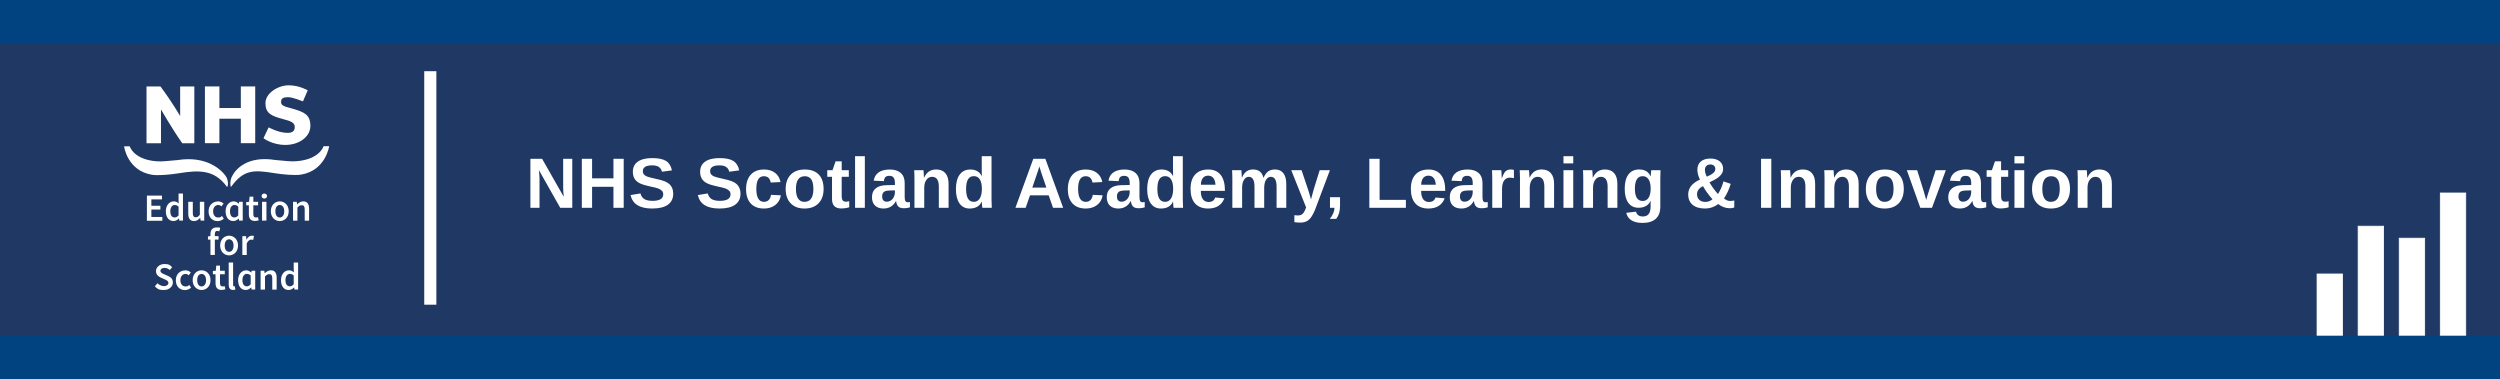
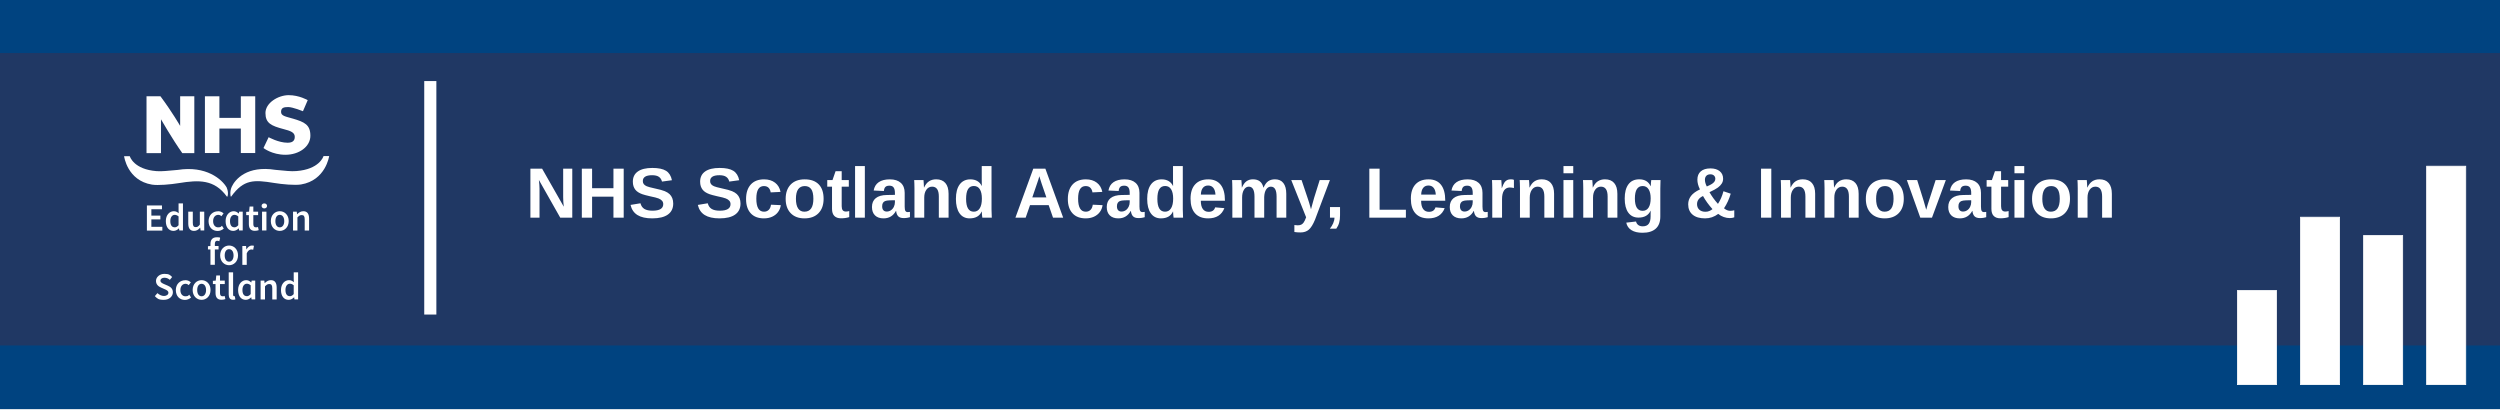
- <svg xmlns="http://www.w3.org/2000/svg" id="Layer_1" width="3300" height="500" viewBox="0 0 3300 500" version="1.1">
+ <svg xmlns="http://www.w3.org/2000/svg" id="Layer_1" width="3300" height="540" viewBox="0 0 3300 540" version="1.1">
  <defs id="defs1" />
-   <rect width="3300" height="507" style="fill:#004380;fill-opacity:1;stroke-width:1" id="rect41" x="0" y="0" clip-path="url(#clippath)" />
+   <rect width="3300" height="540" style="fill:#004380;fill-opacity:1;stroke-width:1" id="rect41" x="0" y="0" clip-path="url(#clippath)" />
  <g id="Layer_1-2" data-name="Layer_1">
-     <g id="g38" clip-path="url(#clippath)" transform="translate(0,57)">
+     <g id="g38" clip-path="url(#clippath)" transform="translate(0,70)">
      <rect width="3300" height="386" style="fill:#203864;fill-opacity:1" id="rect2" x="0" y="0" />
      <path d="M 568,37 V 345.2" style="fill:none;stroke:#ffffff;stroke-width:16px;stroke-miterlimit:8;stroke-opacity:1" id="path2" />
      <g style="isolation:isolate" id="g13" transform="translate(-104)">
        <text xml:space="preserve" style="font-size:94px;font-family:Arial;-inkscape-font-specification:Arial;fill:#ffffff;stroke-linecap:round;paint-order:fill markers stroke" x="797.851" y="217.326" id="text39">
          <tspan id="tspan39" x="797.851" y="217.326" style="font-style:normal;font-variant:normal;font-weight:bold;font-stretch:normal;font-size:94px;font-family:Arial;-inkscape-font-specification:'Arial Bold';fill:#ffffff;fill-opacity:1">NHS Scotland Academy, Learning &amp; Innovation</tspan>
        </text>
      </g>
      <g id="g40">
        <g id="g21">
          <path d="m 193.9,201.2 h 19.9 v 5 h -14 v 8.4 h 11.9 v 5 h -11.9 v 9.8 h 14.5 v 5 h -20.4 z" style="fill:#ffffff" id="path13" />
          <path d="m 229.4,208.8 c 2.8,0 4.6,1.1 6.5,2.7 l -0.2,-4 v -9 h 5.8 v 35.7 h -4.8 l -0.4,-2.7 h -0.2 c -1.8,1.8 -4.3,3.3 -7,3.3 -6.2,0 -10.2,-4.8 -10.2,-13 0,-8.2 5.1,-13 10.5,-13 z M 230.5,230.1 c 1.9,0 3.5,-0.9 5.2,-2.8 v -11.6 c -1.7,-1.5 -3.4,-2.1 -5.1,-2.1 -3.2,0 -5.8,3 -5.8,8.2 0,5.2 2,8.2 5.6,8.2 z" style="fill:#ffffff" id="path14" />
          <path d="m 248.7,209.4 h 5.8 V 224.2 c 0,4.1 1.2,5.6 3.8,5.6 2.6,0 3.6,-1 5.5,-3.4 v -17 h 5.8 v 24.8 h -4.8 l -0.5,-3.6 h -0.2 c -2.2,2.6 -4.6,4.2 -8,4.2 -5.3,0 -7.6,-3.6 -7.6,-9.9 V 209.3 Z" style="fill:#ffffff" id="path15" />
          <path d="m 287.8,208.8 c 3.2,0 5.6,1.3 7.3,2.9 l -2.8,3.7 c -1.3,-1.2 -2.6,-1.8 -4.2,-1.8 -4,0 -6.8,3.3 -6.8,8.3 0,5 2.7,8.2 6.6,8.2 3.9,0 3.7,-1 5.1,-2.1 l 2.4,3.7 c -2.3,2.1 -5.3,3.2 -8.1,3.2 -6.8,0 -12,-4.8 -12,-13 0,-8.2 5.8,-13 12.4,-13 z" style="fill:#ffffff" id="path16" />
          <path d="m 308.3,208.8 c 2.6,0 4.7,1 6.7,3 h 0.2 l 0.5,-2.4 h 4.7 v 24.8 h -4.8 l -0.4,-2.7 h -0.2 c -1.8,1.8 -4.3,3.3 -7,3.3 -6.2,0 -10.2,-4.8 -10.2,-13 0,-8.2 5.2,-13 10.7,-13 z m 1,21.3 c 1.9,0 3.5,-0.9 5.2,-2.8 v -11.6 c -1.7,-1.5 -3.4,-2.1 -5.1,-2.1 -3.2,0 -5.8,3 -5.8,8.2 0,5.2 2,8.2 5.6,8.2 z" style="fill:#ffffff" id="path17" />
          <path d="M 328.5,214 H 325 v -4.3 l 3.8,-0.3 0.7,-6.8 h 4.9 v 6.8 h 6.3 V 214 h -6.3 v 11.8 c 0,2.9 1.1,4.3 3.5,4.3 2.4,0 1.9,-0.3 2.6,-0.6 l 1,4.3 c -1.4,0.5 -3.1,0.9 -5.1,0.9 -5.8,0 -7.9,-3.6 -7.9,-9 v -11.8 z" style="fill:#ffffff" id="path18" />
          <path d="m 345.3,201.8 c 0,-2 1.5,-3.3 3.6,-3.3 2.1,0 3.6,1.4 3.6,3.3 0,1.9 -1.5,3.3 -3.6,3.3 -2.1,0 -3.6,-1.4 -3.6,-3.3 z m 0.6,7.6 h 5.8 V 234.2 h -5.8 z" style="fill:#ffffff" id="path19" />
          <path d="m 369.3,208.8 c 6.2,0 11.8,4.8 11.8,13 0,8.2 -5.6,13 -11.8,13 -6.2,0 -11.8,-4.8 -11.8,-13 0,-8.2 5.6,-13 11.8,-13 z m 0,21.3 c 3.6,0 5.9,-3.3 5.9,-8.2 0,-4.9 -2.2,-8.3 -5.9,-8.3 -3.7,0 -5.8,3.3 -5.8,8.3 0,5 2.2,8.2 5.8,8.2 z" style="fill:#ffffff" id="path20" />
          <path d="m 386.9,209.4 h 4.8 l 0.4,3.3 h 0.2 c 2.2,-2.2 4.8,-3.9 8.1,-3.9 5.3,0 7.6,3.6 7.6,9.9 v 15.6 h -5.8 v -14.8 c 0,-4.1 -1.2,-5.6 -3.9,-5.6 -2.7,0 -3.6,1.1 -5.7,3.1 v 17.3 h -5.8 v -24.8 z" style="fill:#ffffff" id="path21" />
        </g>
        <g id="g29">
          <path d="m 207.9,317 c 2.4,2.2 5.6,3.7 8.6,3.7 3,0 5.8,-1.7 5.8,-4.2 0,-2.5 -2.1,-3.6 -5.2,-4.9 l -4.5,-2 c -3.3,-1.4 -6.7,-3.9 -6.7,-8.8 0,-4.9 4.7,-9.3 11.1,-9.3 6.4,0 7.6,1.6 10.2,4.2 l -3,3.7 c -2.1,-1.8 -4.3,-2.8 -7.2,-2.8 -2.9,0 -5.2,1.5 -5.2,3.9 0,2.4 2.5,3.5 5.3,4.7 l 4.4,1.9 c 3.9,1.7 6.7,4.1 6.7,8.9 0,4.8 -4.4,9.8 -11.9,9.8 -7.5,0 -8.7,-1.8 -11.9,-4.9 l 3.4,-4 z" style="fill:#ffffff" id="path22" />
          <path d="m 244.6,299.8 c 3.2,0 5.6,1.3 7.3,2.9 l -2.8,3.7 c -1.3,-1.2 -2.6,-1.8 -4.2,-1.8 -4,0 -6.8,3.3 -6.8,8.3 0,5 2.7,8.2 6.6,8.2 3.9,0 3.7,-1 5.1,-2.1 l 2.4,3.7 c -2.3,2.1 -5.3,3.2 -8.1,3.2 -6.8,0 -12,-4.8 -12,-13 0,-8.2 5.8,-13 12.4,-13 z" style="fill:#ffffff" id="path23" />
          <path d="m 266.1,299.8 c 6.2,0 11.8,4.8 11.8,13 0,8.2 -5.6,13 -11.8,13 -6.2,0 -11.8,-4.8 -11.8,-13 0,-8.2 5.6,-13 11.8,-13 z m 0,21.3 c 3.6,0 5.9,-3.3 5.9,-8.2 0,-4.9 -2.2,-8.3 -5.9,-8.3 -3.7,0 -5.8,3.3 -5.8,8.3 0,5 2.2,8.2 5.8,8.2 z" style="fill:#ffffff" id="path24" />
          <path d="M 284.5,305 H 281 v -4.3 l 3.8,-0.3 0.7,-6.8 h 4.9 v 6.8 h 6.3 v 4.6 h -6.3 v 11.8 c 0,2.9 1.1,4.3 3.5,4.3 2.4,0 1.9,-0.3 2.6,-0.6 l 1,4.3 c -1.4,0.5 -3.1,0.9 -5.1,0.9 -5.8,0 -7.9,-3.6 -7.9,-9 v -11.8 z" style="fill:#ffffff" id="path25" />
          <path d="m 301.9,289.5 h 5.8 v 29.6 c 0,1.4 0.7,1.9 1.3,1.9 0.6,0 0.5,0 0.9,-0.1 l 0.8,4.3 c -0.7,0.3 -1.7,0.5 -3.1,0.5 -4.1,0 -5.7,-2.7 -5.7,-7 v -29.3 z" style="fill:#ffffff" id="path26" />
          <path d="m 324.8,299.8 c 2.6,0 4.7,1 6.7,3 h 0.2 l 0.5,-2.4 h 4.7 v 24.8 h -4.8 l -0.4,-2.7 h -0.2 c -1.8,1.8 -4.3,3.3 -7,3.3 -6.2,0 -10.2,-4.8 -10.2,-13 0,-8.2 5.2,-13 10.7,-13 z M 325.7,321 c 1.9,0 3.5,-0.9 5.2,-2.8 v -11.6 c -1.7,-1.5 -3.4,-2.1 -5.1,-2.1 -3.2,0 -5.8,3 -5.8,8.2 0,5.2 2,8.2 5.6,8.2 z" style="fill:#ffffff" id="path27" />
          <path d="m 344.1,300.4 h 4.8 l 0.4,3.3 H 349.5 c 2.2,-2.2 4.8,-3.9 8.1,-3.9 5.3,0 7.6,3.6 7.6,9.9 v 15.6 h -5.8 V 310.5 c 0,-4.1 -1.2,-5.6 -3.9,-5.6 -2.7,0 -3.6,1.1 -5.7,3.1 v 17.3 h -5.8 V 300.5 Z" style="fill:#ffffff" id="path28" />
          <path d="m 381.4,299.8 c 2.8,0 4.6,1.1 6.5,2.7 l -0.2,-4 v -9 h 5.8 v 35.7 h -4.8 L 388.3,322.5 h -0.2 c -1.8,1.8 -4.3,3.3 -7,3.3 -6.2,0 -10.2,-4.8 -10.2,-13 0,-8.2 5.1,-13 10.5,-13 z M 382.5,321 c 1.9,0 3.5,-0.9 5.2,-2.8 v -11.6 c -1.7,-1.5 -3.4,-2.1 -5.1,-2.1 -3.2,0 -5.8,3 -5.8,8.2 0,5.2 2,8.2 5.6,8.2 z" style="fill:#ffffff" id="path29" />
        </g>
        <path d="M 386.3,86.5 C 376.7,83.7 371,83 371,77.7 c 0,-5.3 3.4,-6.4 9.4,-6.4 6,0 19.5,5.5 19.5,5.5 l 6.3,-14.6 c 0,0 -11.2,-6.6 -25.1,-6.6 -13.9,0 -30.7,10.2 -30.7,23.6 0,13.4 7.6,16.9 23.9,21.2 9.2,2.4 14.8,4.3 14.8,10.3 0,6 -4.2,7.7 -9.5,7.7 -12,0 -25,-7.3 -25,-7.3 l -6.8,14.3 c 0,0 11.2,8.9 29,8.9 17.8,0 32.9,-10.6 32.9,-25.1 0,-14.5 -7.6,-18.1 -23.3,-22.7 z" style="fill:#ffffff" id="path30" />
        <path d="m 211.8,57.1 h -18.4 v 75 h 19.1 V 87.5 c 0,0 14.8,25.8 28.1,44.6 h 15.9 V 57.1 h -18.7 v 39.1 c 0,0 -10.5,-18.3 -26,-39.1 z" style="fill:#ffffff" id="path31" />
        <path d="M 317.9,132 V 99.7 H 289.6 V 132 H 270.5 V 57.1 h 19.1 v 28.5 h 28.3 v -28.5 h 19 V 132 Z" style="fill:#ffffff" id="path32" />
        <g id="g34">
          <path d="M 299.4,177.8 C 293.2,166.7 272,148.3 234.5,154.3 c -14.3,1.2 -20.2,2.1 -27.8,1.6 -29.9,-2.3 -35.1,-18.8 -35.4,-19.7 h -7.5 c 0,0 4.1,32.1 36.8,37.5 8,1.3 24.7,-0.2 35.5,-2 26.5,-4.3 46.8,-5 63.3,17.7 0,0 0.2,0.2 0.4,0.2 0.3,0 0.4,-0.2 0.4,-0.2 0,0 2.1,-4.4 -0.9,-11.6 z" style="fill:#ffffff" id="path33" />
          <path d="m 427,136.2 c -0.3,0.9 -5.8,17.3 -35.7,19.6 -7.6,0.6 -13.5,-0.3 -27.8,-1.6 -37.3,-6 -53,12.4 -57.6,22.3 -3,6.7 -1.4,12.8 -1.4,12.8 0,0 0.1,0.2 0.4,0.2 0.3,0 0.4,-0.2 0.4,-0.2 16.4,-22.7 29.9,-22.1 56.5,-17.8 10.8,1.8 27.5,3.3 35.5,2 C 430,168.1 434.5,136 434.5,136 H 427 Z" style="fill:#ffffff" id="path34" />
        </g>
        <g id="g37">
          <path d="m 289.4,248.4 c -0.9,-0.4 -1.9,-0.6 -2.7,-0.6 -2,0 -3.1,1.3 -3.1,4.2 v 2.7 h 4.9 v 4.6 h -4.9 V 279.5 h -5.8 V 259.3 H 274.5 v -4.3 l 3.3,-0.3 v -2.6 c 0,-5.2 2.4,-8.9 8.2,-8.9 5.8,0 3.4,0.4 4.6,0.9 l -1.1,4.3 z" style="fill:#ffffff" id="path35" />
          <path d="m 302.4,254.1 c 6.2,0 11.8,4.8 11.8,13 0,8.2 -5.6,13 -11.8,13 -6.2,0 -11.8,-4.8 -11.8,-13 0,-8.2 5.6,-13 11.8,-13 z m 0,21.3 c 3.6,0 5.9,-3.3 5.9,-8.2 0,-4.9 -2.2,-8.3 -5.9,-8.3 -3.7,0 -5.8,3.3 -5.8,8.3 0,5 2.2,8.2 5.8,8.2 z" style="fill:#ffffff" id="path36" />
          <path d="m 320,254.7 h 4.8 l 0.4,4.4 h 0.2 c 1.8,-3.2 4.4,-5 7,-5 2.6,0 2.1,0.2 2.8,0.5 l -1,5.1 c -0.9,-0.3 -1.5,-0.4 -2.6,-0.4 -2,0 -4.3,1.4 -5.9,5.1 v 15.2 h -5.8 v -24.8 z" style="fill:#ffffff" id="path37" />
        </g>
      </g>
-       <g id="g41" style="display:inline">
-         <rect style="display:inline;fill:#ffffff;fill-opacity:1;stroke:#ffffff;stroke-width:1;stroke-linecap:round;stroke-opacity:1;paint-order:fill markers stroke" id="rect40-2-0-3" width="33.649" height="187.724" x="3221.166" y="197.776" clip-path="url(#clippath)" />
-         <rect style="display:inline;fill:#ffffff;fill-opacity:1;stroke:#ffffff;stroke-width:1;stroke-linecap:round;stroke-opacity:1;paint-order:fill markers stroke" id="rect40-2-0" width="33.649" height="128.121" x="3166.944" y="257.379" clip-path="url(#clippath)" />
-         <rect style="fill:#ffffff;fill-opacity:1;stroke:#ffffff;stroke-width:1;stroke-linecap:round;stroke-opacity:1;paint-order:fill markers stroke" id="rect40-2" width="33.649" height="143.908" x="3112.721" y="241.592" clip-path="url(#clippath)" />
-         <rect style="display:inline;fill:#ffffff;fill-opacity:1;stroke:#ffffff;stroke-width:1;stroke-linecap:round;stroke-opacity:1;paint-order:fill markers stroke" id="rect40" width="33.649" height="80.854" x="3058.499" y="304.646" clip-path="url(#clippath)" />
+       <g id="g41" style="display:inline;stroke-width:0.651" transform="matrix(1.535546,0,0,1.535593,-1743.104,-154.3113)">
+         <rect style="display:inline;fill:#ffffff;fill-opacity:1;stroke:#ffffff;stroke-width:0.651;stroke-linecap:round;stroke-opacity:1;paint-order:fill markers stroke" id="rect40-2-0-3" width="33.649" height="187.724" x="3221.166" y="197.776" clip-path="url(#clippath)" />
+         <rect style="display:inline;fill:#ffffff;fill-opacity:1;stroke:#ffffff;stroke-width:0.651;stroke-linecap:round;stroke-opacity:1;paint-order:fill markers stroke" id="rect40-2-0" width="33.649" height="128.121" x="3166.944" y="257.379" clip-path="url(#clippath)" />
+         <rect style="fill:#ffffff;fill-opacity:1;stroke:#ffffff;stroke-width:0.651;stroke-linecap:round;stroke-opacity:1;paint-order:fill markers stroke" id="rect40-2" width="33.649" height="143.908" x="3112.721" y="241.592" clip-path="url(#clippath)" />
+         <rect style="display:inline;fill:#ffffff;fill-opacity:1;stroke:#ffffff;stroke-width:0.651;stroke-linecap:round;stroke-opacity:1;paint-order:fill markers stroke" id="rect40" width="33.649" height="80.854" x="3058.499" y="304.646" clip-path="url(#clippath)" />
      </g>
    </g>
  </g>
</svg>
